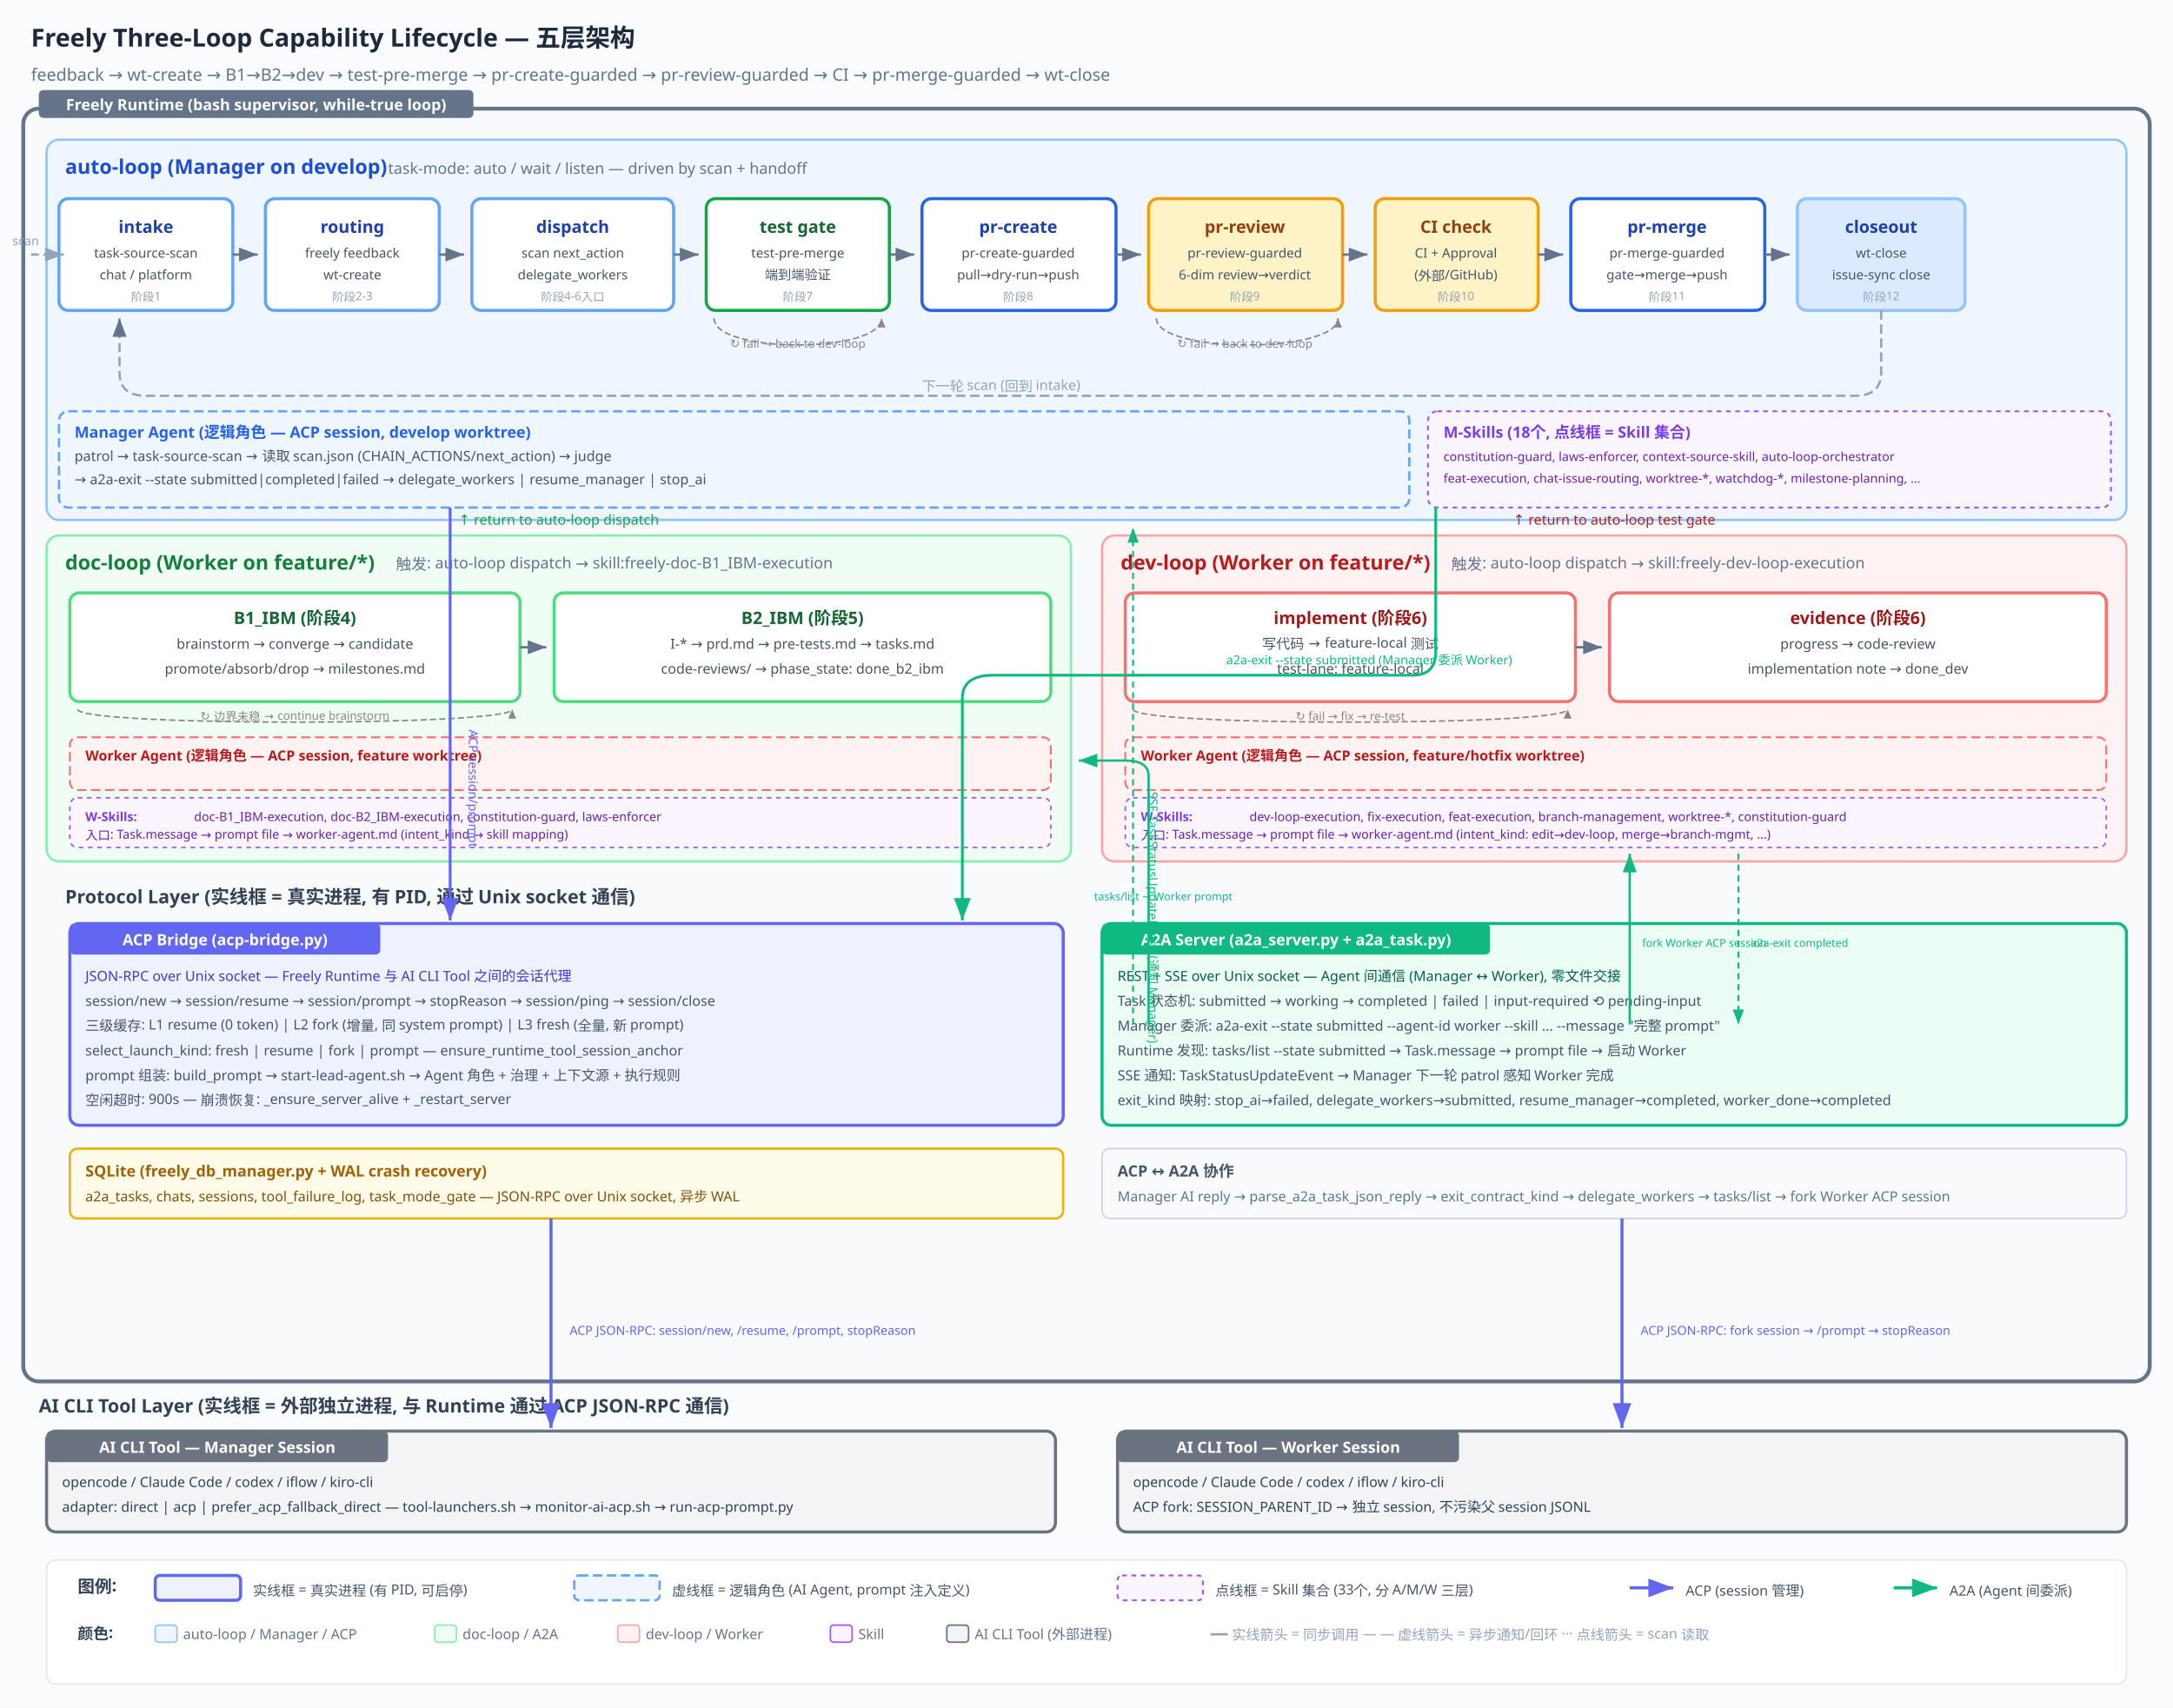
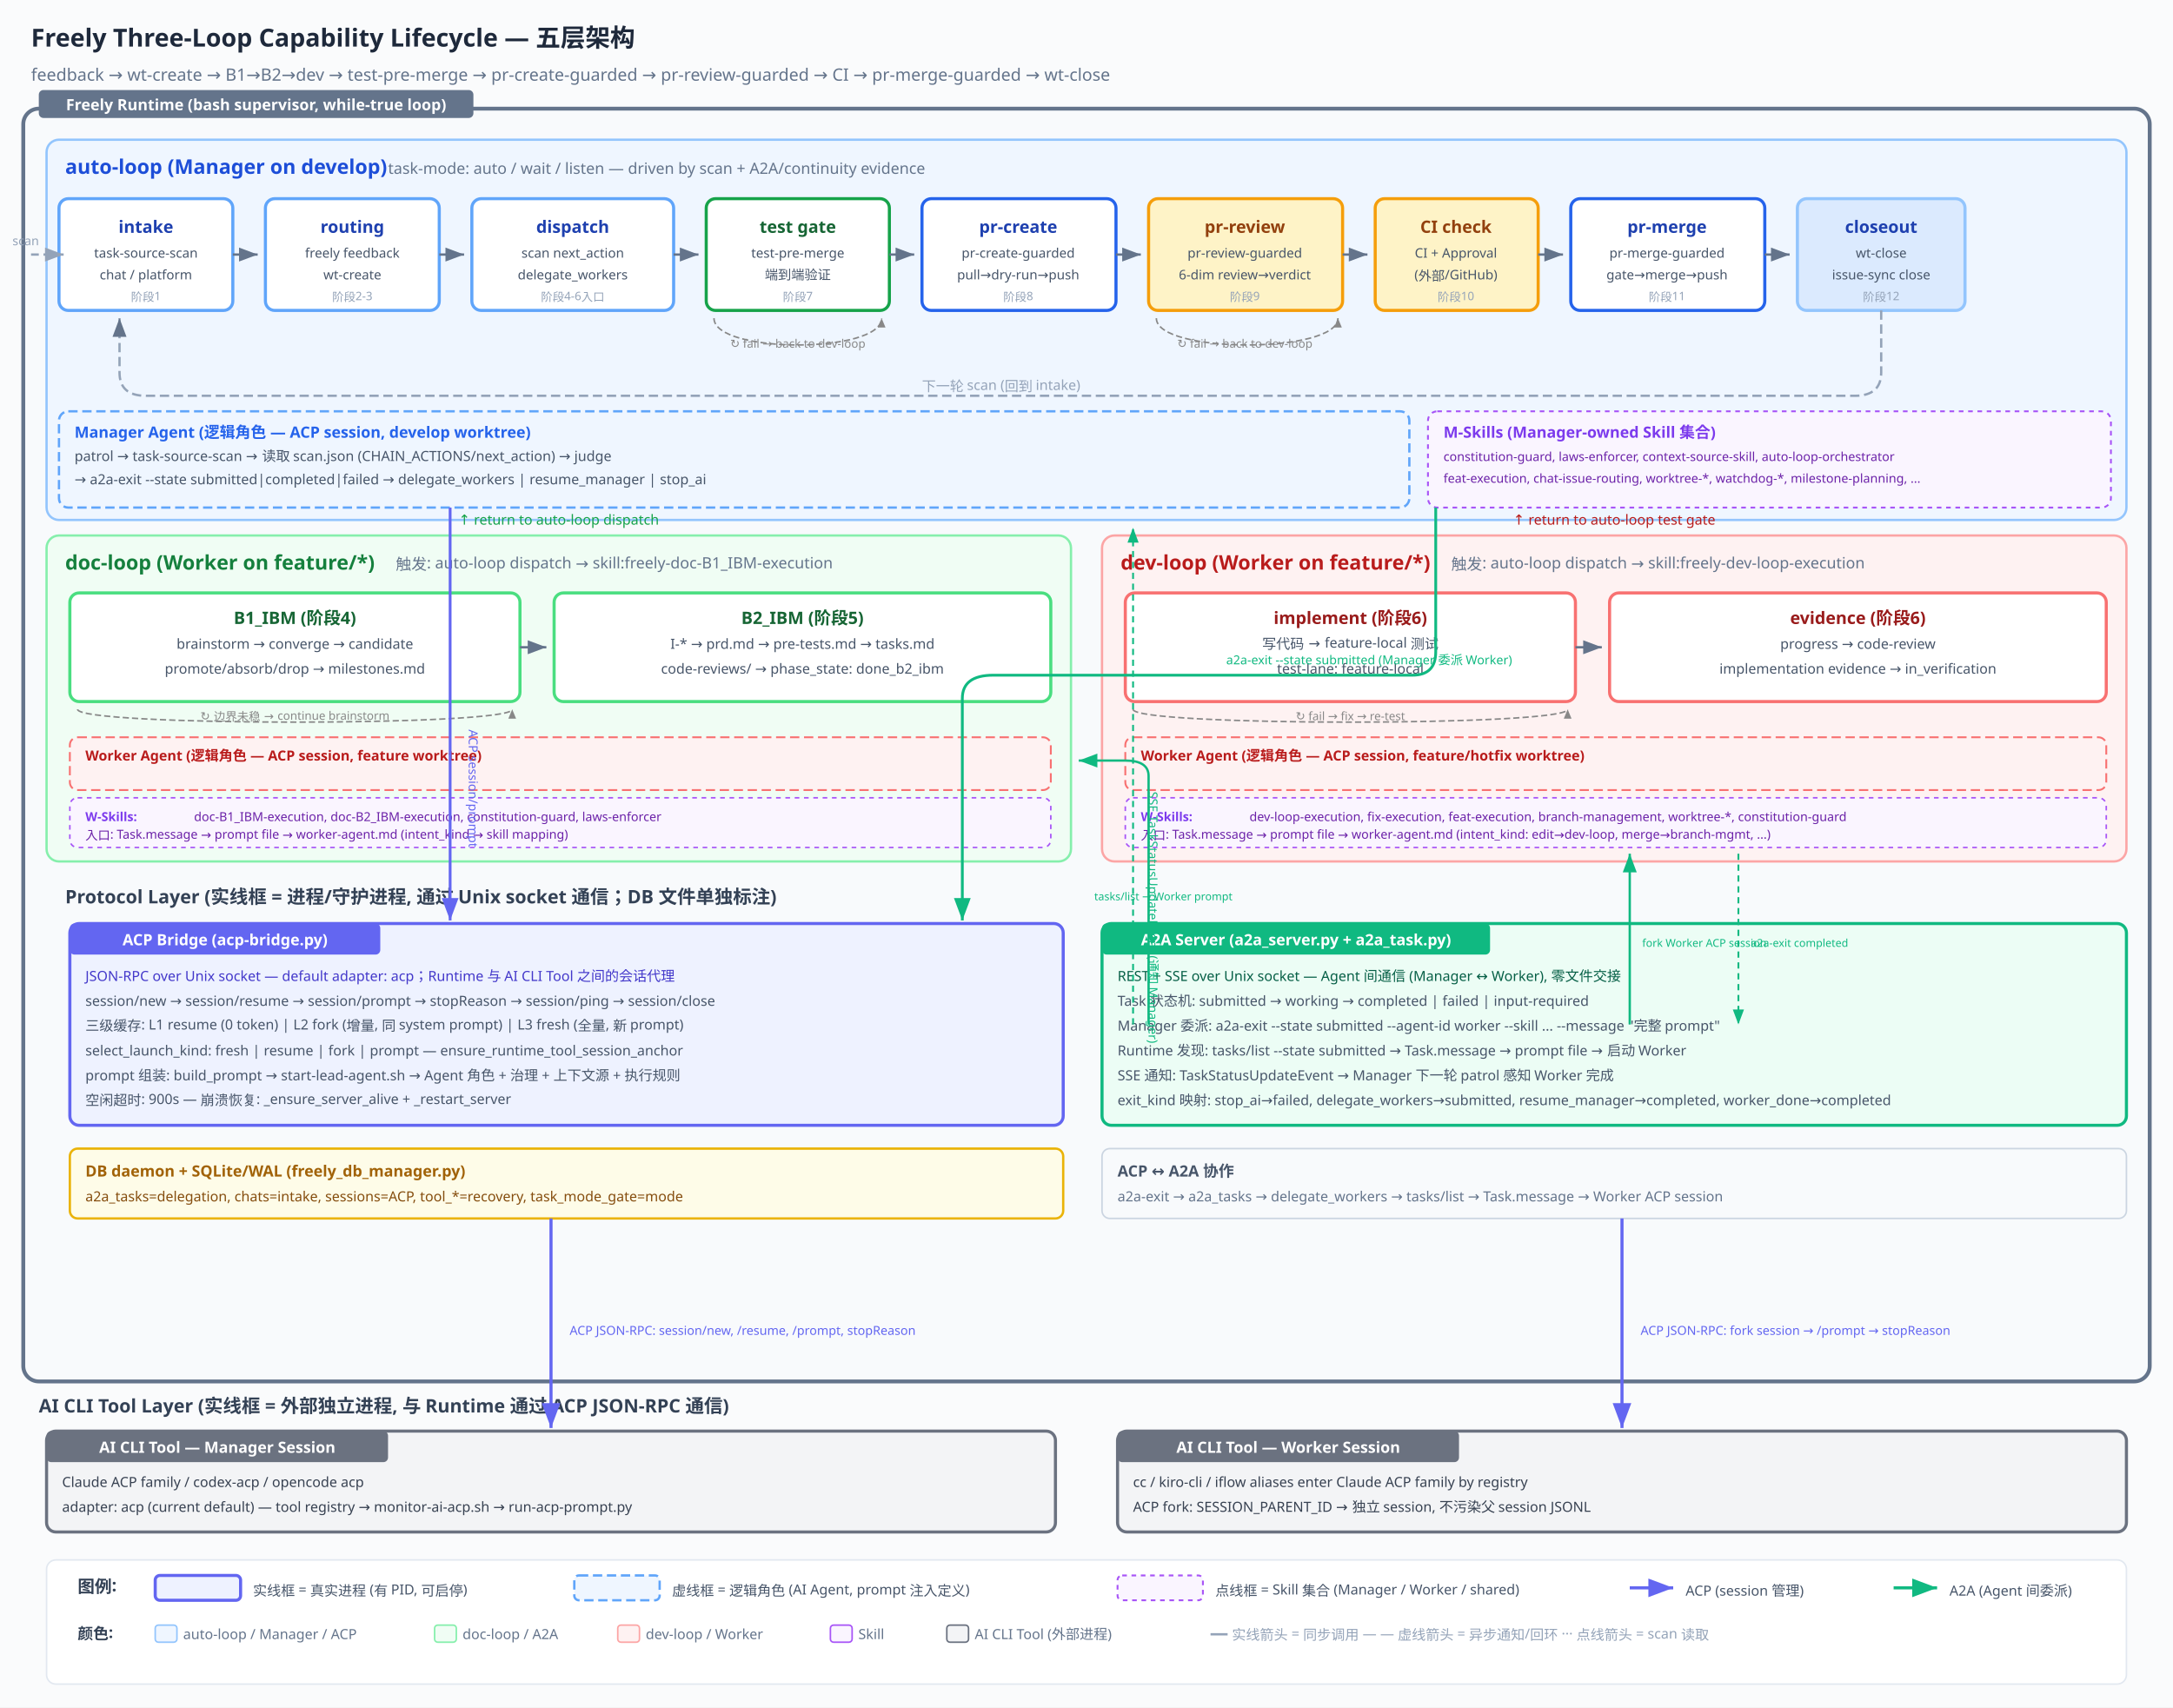
<svg xmlns="http://www.w3.org/2000/svg" viewBox="0 0 1400 1100" width="1400" height="1100">
  <defs>
    <marker id="arrow" markerWidth="8" markerHeight="6" refX="8" refY="3" orient="auto">
      <path d="M0,0 L8,3 L0,6 Z" fill="#64748b" />
    </marker>
    <marker id="arrow-acp" markerWidth="8" markerHeight="6" refX="8" refY="3" orient="auto">
      <path d="M0,0 L8,3 L0,6 Z" fill="#6366f1" />
    </marker>
    <marker id="arrow-a2a" markerWidth="8" markerHeight="6" refX="8" refY="3" orient="auto">
      <path d="M0,0 L8,3 L0,6 Z" fill="#10b981" />
    </marker>
    <marker id="arrow-scan" markerWidth="8" markerHeight="6" refX="8" refY="3" orient="auto">
      <path d="M0,0 L8,3 L0,6 Z" fill="#94a3b8" />
    </marker>
    <marker id="loop-arrow" markerWidth="6" markerHeight="5" refX="6" refY="2.5" orient="auto">
      <path d="M0,0 L6,2.5 L0,5 Z" fill="#888" />
    </marker>
  </defs>
  <rect width="1400" height="1100" fill="#fafbfc" />
  <text x="20" y="30" font-size="16" font-weight="bold" fill="#1e293b" font-family="system-ui, sans-serif">Freely Three-Loop Capability Lifecycle — 五层架构</text>
  <text x="20" y="52" font-size="11" fill="#64748b" font-family="system-ui, sans-serif">feedback → wt-create → B1→B2→dev → test-pre-merge → pr-create-guarded → pr-review-guarded → CI → pr-merge-guarded → wt-close</text>
  <rect x="15" y="70" width="1370" height="820" rx="10" fill="#f8fafc" stroke="#64748b" stroke-width="2.5" />
  <rect x="25" y="58" width="280" height="18" rx="3" fill="#64748b" />
  <text x="165" y="71" text-anchor="middle" font-size="10" font-weight="bold" fill="white" font-family="system-ui, sans-serif">Freely Runtime (bash supervisor, while-true loop)</text>
  <rect x="30" y="90" width="1340" height="245" rx="8" fill="#eff6ff" stroke="#93c5fd" stroke-width="1.5" />
  <text x="42" y="112" font-size="13" font-weight="bold" fill="#1d4ed8" font-family="system-ui, sans-serif">auto-loop (Manager on develop)</text>
-   <text x="250" y="112" font-size="10" fill="#64748b" font-family="system-ui, sans-serif">task-mode: auto / wait / listen — driven by scan + handoff</text>
+   <text x="250" y="112" font-size="10" fill="#64748b" font-family="system-ui, sans-serif">task-mode: auto / wait / listen — driven by scan + A2A/continuity evidence</text>
  <rect x="38" y="128" width="112" height="72" rx="6" fill="white" stroke="#60a5fa" stroke-width="2" />
  <text x="94" y="150" text-anchor="middle" font-size="11" font-weight="bold" fill="#1e40af" font-family="system-ui, sans-serif">intake</text>
  <text x="94" y="166" text-anchor="middle" font-size="8.5" fill="#475569" font-family="system-ui, sans-serif">task-source-scan</text>
  <text x="94" y="180" text-anchor="middle" font-size="8.5" fill="#475569" font-family="system-ui, sans-serif">chat / platform</text>
  <text x="94" y="194" text-anchor="middle" font-size="7.5" fill="#94a3b8" font-family="system-ui, sans-serif">阶段1</text>
  <line x1="150" y1="164" x2="166" y2="164" stroke="#64748b" stroke-width="1.5" marker-end="url(#arrow)" />
  <rect x="171" y="128" width="112" height="72" rx="6" fill="white" stroke="#60a5fa" stroke-width="2" />
  <text x="227" y="150" text-anchor="middle" font-size="11" font-weight="bold" fill="#1e40af" font-family="system-ui, sans-serif">routing</text>
  <text x="227" y="166" text-anchor="middle" font-size="8.5" fill="#475569" font-family="system-ui, sans-serif">freely feedback</text>
  <text x="227" y="180" text-anchor="middle" font-size="8.5" fill="#475569" font-family="system-ui, sans-serif">wt-create</text>
  <text x="227" y="194" text-anchor="middle" font-size="7.5" fill="#94a3b8" font-family="system-ui, sans-serif">阶段2-3</text>
  <line x1="283" y1="164" x2="299" y2="164" stroke="#64748b" stroke-width="1.5" marker-end="url(#arrow)" />
  <rect x="304" y="128" width="130" height="72" rx="6" fill="white" stroke="#60a5fa" stroke-width="2" />
  <text x="369" y="150" text-anchor="middle" font-size="11" font-weight="bold" fill="#1e40af" font-family="system-ui, sans-serif">dispatch</text>
  <text x="369" y="166" text-anchor="middle" font-size="8.5" fill="#475569" font-family="system-ui, sans-serif">scan next_action</text>
  <text x="369" y="180" text-anchor="middle" font-size="8.5" fill="#475569" font-family="system-ui, sans-serif">delegate_workers</text>
  <text x="369" y="194" text-anchor="middle" font-size="7.5" fill="#94a3b8" font-family="system-ui, sans-serif">阶段4-6入口</text>
  <line x1="434" y1="164" x2="450" y2="164" stroke="#64748b" stroke-width="1.5" marker-end="url(#arrow)" />
  <rect x="455" y="128" width="118" height="72" rx="6" fill="white" stroke="#16a34a" stroke-width="2" />
  <text x="514" y="150" text-anchor="middle" font-size="11" font-weight="bold" fill="#166534" font-family="system-ui, sans-serif">test gate</text>
  <text x="514" y="166" text-anchor="middle" font-size="8.5" fill="#475569" font-family="system-ui, sans-serif">test-pre-merge</text>
  <text x="514" y="180" text-anchor="middle" font-size="8.5" fill="#475569" font-family="system-ui, sans-serif">端到端验证</text>
  <text x="514" y="194" text-anchor="middle" font-size="7.5" fill="#94a3b8" font-family="system-ui, sans-serif">阶段7</text>
  <path d="M460,205 C460,228 568,228 568,205" fill="none" stroke="#888" stroke-width="1" stroke-dasharray="4,2" marker-end="url(#loop-arrow)" />
  <text x="514" y="224" text-anchor="middle" font-size="7.5" fill="#888" font-family="system-ui, sans-serif">↻ fail → back to dev-loop</text>
  <line x1="573" y1="164" x2="589" y2="164" stroke="#64748b" stroke-width="1.5" marker-end="url(#arrow)" />
  <rect x="594" y="128" width="125" height="72" rx="6" fill="white" stroke="#2563eb" stroke-width="2" />
  <text x="656" y="150" text-anchor="middle" font-size="11" font-weight="bold" fill="#1e40af" font-family="system-ui, sans-serif">pr-create</text>
  <text x="656" y="166" text-anchor="middle" font-size="8.5" fill="#475569" font-family="system-ui, sans-serif">pr-create-guarded</text>
  <text x="656" y="180" text-anchor="middle" font-size="8.5" fill="#475569" font-family="system-ui, sans-serif">pull→dry-run→push</text>
  <text x="656" y="194" text-anchor="middle" font-size="7.5" fill="#94a3b8" font-family="system-ui, sans-serif">阶段8</text>
  <line x1="719" y1="164" x2="735" y2="164" stroke="#64748b" stroke-width="1.5" marker-end="url(#arrow)" />
  <rect x="740" y="128" width="125" height="72" rx="6" fill="#fef3c7" stroke="#f59e0b" stroke-width="2" />
  <text x="802" y="150" text-anchor="middle" font-size="11" font-weight="bold" fill="#92400e" font-family="system-ui, sans-serif">pr-review</text>
  <text x="802" y="166" text-anchor="middle" font-size="8.5" fill="#475569" font-family="system-ui, sans-serif">pr-review-guarded</text>
  <text x="802" y="180" text-anchor="middle" font-size="8.5" fill="#475569" font-family="system-ui, sans-serif">6-dim review→verdict</text>
  <text x="802" y="194" text-anchor="middle" font-size="7.5" fill="#94a3b8" font-family="system-ui, sans-serif">阶段9</text>
  <path d="M745,205 C745,228 862,228 862,205" fill="none" stroke="#888" stroke-width="1" stroke-dasharray="4,2" marker-end="url(#loop-arrow)" />
  <text x="802" y="224" text-anchor="middle" font-size="7.5" fill="#888" font-family="system-ui, sans-serif">↻ fail → back to dev-loop</text>
  <line x1="865" y1="164" x2="881" y2="164" stroke="#64748b" stroke-width="1.5" marker-end="url(#arrow)" />
  <rect x="886" y="128" width="105" height="72" rx="6" fill="#fef3c7" stroke="#f59e0b" stroke-width="2" />
  <text x="938" y="150" text-anchor="middle" font-size="11" font-weight="bold" fill="#92400e" font-family="system-ui, sans-serif">CI check</text>
  <text x="938" y="166" text-anchor="middle" font-size="8.5" fill="#475569" font-family="system-ui, sans-serif">CI + Approval</text>
  <text x="938" y="180" text-anchor="middle" font-size="8.5" fill="#475569" font-family="system-ui, sans-serif">(外部/GitHub)</text>
  <text x="938" y="194" text-anchor="middle" font-size="7.5" fill="#94a3b8" font-family="system-ui, sans-serif">阶段10</text>
  <line x1="991" y1="164" x2="1007" y2="164" stroke="#64748b" stroke-width="1.5" marker-end="url(#arrow)" />
  <rect x="1012" y="128" width="125" height="72" rx="6" fill="white" stroke="#2563eb" stroke-width="2" />
  <text x="1074" y="150" text-anchor="middle" font-size="11" font-weight="bold" fill="#1e40af" font-family="system-ui, sans-serif">pr-merge</text>
  <text x="1074" y="166" text-anchor="middle" font-size="8.5" fill="#475569" font-family="system-ui, sans-serif">pr-merge-guarded</text>
  <text x="1074" y="180" text-anchor="middle" font-size="8.5" fill="#475569" font-family="system-ui, sans-serif">gate→merge→push</text>
  <text x="1074" y="194" text-anchor="middle" font-size="7.5" fill="#94a3b8" font-family="system-ui, sans-serif">阶段11</text>
  <line x1="1137" y1="164" x2="1153" y2="164" stroke="#64748b" stroke-width="1.5" marker-end="url(#arrow)" />
  <rect x="1158" y="128" width="108" height="72" rx="6" fill="#dbeafe" stroke="#93c5fd" stroke-width="2" />
  <text x="1212" y="150" text-anchor="middle" font-size="11" font-weight="bold" fill="#1e40af" font-family="system-ui, sans-serif">closeout</text>
  <text x="1212" y="166" text-anchor="middle" font-size="8.5" fill="#475569" font-family="system-ui, sans-serif">wt-close</text>
  <text x="1212" y="180" text-anchor="middle" font-size="8.5" fill="#475569" font-family="system-ui, sans-serif">issue-sync close</text>
  <text x="1212" y="194" text-anchor="middle" font-size="7.5" fill="#94a3b8" font-family="system-ui, sans-serif">阶段12</text>
  <path d="M1212,200 L1212,240 Q1212,255 1195,255 L94,255 Q77,255 77,240 L77,205" fill="none" stroke="#94a3b8" stroke-width="1.5" stroke-dasharray="6,3" marker-end="url(#arrow)" />
  <text x="645" y="252" text-anchor="middle" font-size="9" fill="#94a3b8" font-family="system-ui, sans-serif">下一轮 scan (回到 intake)</text>
  <rect x="38" y="265" width="870" height="62" rx="6" fill="#eff6ff" stroke="#60a5fa" stroke-width="1.5" stroke-dasharray="6,3" />
  <text x="48" y="282" font-size="10" font-weight="bold" fill="#2563eb" font-family="system-ui, sans-serif">Manager Agent (逻辑角色 — ACP session, develop worktree)</text>
  <text x="48" y="297" font-size="9" fill="#475569" font-family="system-ui, sans-serif">patrol → task-source-scan → 读取 scan.json (CHAIN_ACTIONS/next_action) → judge</text>
  <text x="48" y="312" font-size="9" fill="#475569" font-family="system-ui, sans-serif">→ a2a-exit --state submitted|completed|failed → delegate_workers | resume_manager | stop_ai</text>
  <rect x="920" y="265" width="440" height="62" rx="6" fill="#faf5ff" stroke="#a855f7" stroke-width="1.2" stroke-dasharray="3,3" />
-   <text x="930" y="282" font-size="10" font-weight="bold" fill="#7c3aed" font-family="system-ui, sans-serif">M-Skills (18个, 点线框 = Skill 集合)</text>
+   <text x="930" y="282" font-size="10" font-weight="bold" fill="#7c3aed" font-family="system-ui, sans-serif">M-Skills (Manager-owned Skill 集合)</text>
  <text x="930" y="297" font-size="8" fill="#6b21a8" font-family="system-ui, sans-serif">constitution-guard, laws-enforcer, context-source-skill, auto-loop-orchestrator</text>
  <text x="930" y="311" font-size="8" fill="#6b21a8" font-family="system-ui, sans-serif">feat-execution, chat-issue-routing, worktree-*, watchdog-*, milestone-planning, ...</text>
  <rect x="30" y="345" width="660" height="210" rx="8" fill="#f0fdf4" stroke="#86efac" stroke-width="1.5" />
  <text x="42" y="367" font-size="13" font-weight="bold" fill="#15803d" font-family="system-ui, sans-serif">doc-loop (Worker on feature/*)</text>
  <text x="255" y="367" font-size="10" fill="#64748b" font-family="system-ui, sans-serif">触发: auto-loop dispatch → skill:freely-doc-B1_IBM-execution</text>
  <rect x="45" y="382" width="290" height="70" rx="6" fill="white" stroke="#4ade80" stroke-width="2" />
  <text x="190" y="402" text-anchor="middle" font-size="11" font-weight="bold" fill="#166534" font-family="system-ui, sans-serif">B1_IBM (阶段4)</text>
  <text x="190" y="418" text-anchor="middle" font-size="9" fill="#475569" font-family="system-ui, sans-serif">brainstorm → converge → candidate</text>
  <text x="190" y="434" text-anchor="middle" font-size="9" fill="#475569" font-family="system-ui, sans-serif">promote/absorb/drop → milestones.md</text>
  <path d="M50,457 C50,468 330,468 330,457" fill="none" stroke="#888" stroke-width="1" stroke-dasharray="4,2" marker-end="url(#loop-arrow)" />
  <text x="190" y="464" text-anchor="middle" font-size="7.5" fill="#888" font-family="system-ui, sans-serif">↻ 边界未稳 → continue brainstorm</text>
  <line x1="335" y1="417" x2="352" y2="417" stroke="#64748b" stroke-width="1.5" marker-end="url(#arrow)" />
  <rect x="357" y="382" width="320" height="70" rx="6" fill="white" stroke="#4ade80" stroke-width="2" />
  <text x="517" y="402" text-anchor="middle" font-size="11" font-weight="bold" fill="#166534" font-family="system-ui, sans-serif">B2_IBM (阶段5)</text>
  <text x="517" y="418" text-anchor="middle" font-size="9" fill="#475569" font-family="system-ui, sans-serif">I-* → prd.md → pre-tests.md → tasks.md</text>
  <text x="517" y="434" text-anchor="middle" font-size="9" fill="#475569" font-family="system-ui, sans-serif">code-reviews/ → phase_state: done_b2_ibm</text>
  <rect x="45" y="475" width="632" height="34" rx="5" fill="#fef2f2" stroke="#f87171" stroke-width="1.2" stroke-dasharray="6,3" />
  <text x="55" y="490" font-size="9" font-weight="bold" fill="#b91c1c" font-family="system-ui, sans-serif">Worker Agent (逻辑角色 — ACP session, feature worktree)</text>
  <rect x="45" y="514" width="632" height="32" rx="5" fill="#faf5ff" stroke="#a855f7" stroke-width="1" stroke-dasharray="3,3" />
  <text x="55" y="529" font-size="8" font-weight="bold" fill="#7c3aed" font-family="system-ui, sans-serif">W-Skills:</text>
  <text x="125" y="529" font-size="8" fill="#6b21a8" font-family="system-ui, sans-serif">doc-B1_IBM-execution, doc-B2_IBM-execution, constitution-guard, laws-enforcer</text>
  <text x="55" y="541" font-size="8" fill="#6b21a8" font-family="system-ui, sans-serif">入口: Task.message → prompt file → worker-agent.md (intent_kind → skill mapping)</text>
  <text x="360" y="338" text-anchor="middle" font-size="9" fill="#16a34a" font-family="system-ui, sans-serif">↑ return to auto-loop dispatch</text>
  <rect x="710" y="345" width="660" height="210" rx="8" fill="#fef2f2" stroke="#fca5a5" stroke-width="1.5" />
  <text x="722" y="367" font-size="13" font-weight="bold" fill="#b91c1c" font-family="system-ui, sans-serif">dev-loop (Worker on feature/*)</text>
  <text x="935" y="367" font-size="10" fill="#64748b" font-family="system-ui, sans-serif">触发: auto-loop dispatch → skill:freely-dev-loop-execution</text>
  <rect x="725" y="382" width="290" height="70" rx="6" fill="white" stroke="#f87171" stroke-width="2" />
  <text x="870" y="402" text-anchor="middle" font-size="11" font-weight="bold" fill="#991b1b" font-family="system-ui, sans-serif">implement (阶段6)</text>
  <text x="870" y="418" text-anchor="middle" font-size="9" fill="#475569" font-family="system-ui, sans-serif">写代码 → feature-local 测试</text>
  <text x="870" y="434" text-anchor="middle" font-size="9" fill="#475569" font-family="system-ui, sans-serif">test-lane: feature-local</text>
  <path d="M730,457 C730,468 1010,468 1010,457" fill="none" stroke="#888" stroke-width="1" stroke-dasharray="4,2" marker-end="url(#loop-arrow)" />
  <text x="870" y="464" text-anchor="middle" font-size="7.5" fill="#888" font-family="system-ui, sans-serif">↻ fail → fix → re-test</text>
  <line x1="1015" y1="417" x2="1032" y2="417" stroke="#64748b" stroke-width="1.5" marker-end="url(#arrow)" />
  <rect x="1037" y="382" width="320" height="70" rx="6" fill="white" stroke="#f87171" stroke-width="2" />
  <text x="1197" y="402" text-anchor="middle" font-size="11" font-weight="bold" fill="#991b1b" font-family="system-ui, sans-serif">evidence (阶段6)</text>
  <text x="1197" y="418" text-anchor="middle" font-size="9" fill="#475569" font-family="system-ui, sans-serif">progress → code-review</text>
-   <text x="1197" y="434" text-anchor="middle" font-size="9" fill="#475569" font-family="system-ui, sans-serif">implementation note → done_dev</text>
+   <text x="1197" y="434" text-anchor="middle" font-size="9" fill="#475569" font-family="system-ui, sans-serif">implementation evidence → in_verification</text>
  <rect x="725" y="475" width="632" height="34" rx="5" fill="#fef2f2" stroke="#f87171" stroke-width="1.2" stroke-dasharray="6,3" />
  <text x="735" y="490" font-size="9" font-weight="bold" fill="#b91c1c" font-family="system-ui, sans-serif">Worker Agent (逻辑角色 — ACP session, feature/hotfix worktree)</text>
  <rect x="725" y="514" width="632" height="32" rx="5" fill="#faf5ff" stroke="#a855f7" stroke-width="1" stroke-dasharray="3,3" />
  <text x="735" y="529" font-size="8" font-weight="bold" fill="#7c3aed" font-family="system-ui, sans-serif">W-Skills:</text>
  <text x="805" y="529" font-size="8" fill="#6b21a8" font-family="system-ui, sans-serif">dev-loop-execution, fix-execution, feat-execution, branch-management, worktree-*, constitution-guard</text>
  <text x="735" y="541" font-size="8" fill="#6b21a8" font-family="system-ui, sans-serif">入口: Task.message → prompt file → worker-agent.md (intent_kind: edit→dev-loop, merge→branch-mgmt, ...)</text>
  <text x="1040" y="338" text-anchor="middle" font-size="9" fill="#b91c1c" font-family="system-ui, sans-serif">↑ return to auto-loop test gate</text>
-   <text x="42" y="582" font-size="12" font-weight="bold" fill="#334155" font-family="system-ui, sans-serif">Protocol Layer (实线框 = 真实进程, 有 PID, 通过 Unix socket 通信)</text>
+   <text x="42" y="582" font-size="12" font-weight="bold" fill="#334155" font-family="system-ui, sans-serif">Protocol Layer (实线框 = 进程/守护进程, 通过 Unix socket 通信；DB 文件单独标注)</text>
  <rect x="45" y="595" width="640" height="130" rx="6" fill="#eef2ff" stroke="#6366f1" stroke-width="2" />
  <rect x="45" y="595" width="200" height="20" rx="3" fill="#6366f1" />
  <text x="145" y="609" text-anchor="middle" font-size="10" font-weight="bold" fill="white" font-family="system-ui, sans-serif">ACP Bridge (acp-bridge.py)</text>
-   <text x="55" y="632" font-size="9" fill="#4338ca" font-family="system-ui, sans-serif">JSON-RPC over Unix socket — Freely Runtime 与 AI CLI Tool 之间的会话代理</text>
+   <text x="55" y="632" font-size="9" fill="#4338ca" font-family="system-ui, sans-serif">JSON-RPC over Unix socket — default adapter: acp；Runtime 与 AI CLI Tool 之间的会话代理</text>
  <text x="55" y="648" font-size="9" fill="#475569" font-family="system-ui, sans-serif">session/new → session/resume → session/prompt → stopReason → session/ping → session/close</text>
  <text x="55" y="664" font-size="9" fill="#475569" font-family="system-ui, sans-serif">三级缓存: L1 resume (0 token) | L2 fork (增量, 同 system prompt) | L3 fresh (全量, 新 prompt)</text>
  <text x="55" y="680" font-size="9" fill="#475569" font-family="system-ui, sans-serif">select_launch_kind: fresh | resume | fork | prompt — ensure_runtime_tool_session_anchor</text>
  <text x="55" y="696" font-size="9" fill="#475569" font-family="system-ui, sans-serif">prompt 组装: build_prompt → start-lead-agent.sh → Agent 角色 + 治理 + 上下文源 + 执行规则</text>
  <text x="55" y="712" font-size="9" fill="#475569" font-family="system-ui, sans-serif">空闲超时: 900s — 崩溃恢复: _ensure_server_alive + _restart_server</text>
  <rect x="710" y="595" width="660" height="130" rx="6" fill="#ecfdf5" stroke="#10b981" stroke-width="2" />
  <rect x="710" y="595" width="250" height="20" rx="3" fill="#10b981" />
  <text x="835" y="609" text-anchor="middle" font-size="10" font-weight="bold" fill="white" font-family="system-ui, sans-serif">A2A Server (a2a_server.py + a2a_task.py)</text>
  <text x="720" y="632" font-size="9" fill="#065f46" font-family="system-ui, sans-serif">REST + SSE over Unix socket — Agent 间通信 (Manager ↔ Worker), 零文件交接</text>
-   <text x="720" y="648" font-size="9" fill="#475569" font-family="system-ui, sans-serif">Task 状态机: submitted → working → completed | failed | input-required ⟲ pending-input</text>
+   <text x="720" y="648" font-size="9" fill="#475569" font-family="system-ui, sans-serif">Task 状态机: submitted → working → completed | failed | input-required</text>
  <text x="720" y="664" font-size="9" fill="#475569" font-family="system-ui, sans-serif">Manager 委派: a2a-exit --state submitted --agent-id worker --skill ... --message "完整 prompt"</text>
  <text x="720" y="680" font-size="9" fill="#475569" font-family="system-ui, sans-serif">Runtime 发现: tasks/list --state submitted → Task.message → prompt file → 启动 Worker</text>
  <text x="720" y="696" font-size="9" fill="#475569" font-family="system-ui, sans-serif">SSE 通知: TaskStatusUpdateEvent → Manager 下一轮 patrol 感知 Worker 完成</text>
  <text x="720" y="712" font-size="9" fill="#475569" font-family="system-ui, sans-serif">exit_kind 映射: stop_ai→failed, delegate_workers→submitted, resume_manager→completed, worker_done→completed</text>
  <rect x="45" y="740" width="640" height="45" rx="5" fill="#fefce8" stroke="#eab308" stroke-width="1.5" />
-   <text x="55" y="758" font-size="10" font-weight="bold" fill="#a16207" font-family="system-ui, sans-serif">SQLite (freely_db_manager.py + WAL crash recovery)</text>
-   <text x="55" y="774" font-size="9" fill="#854d0e" font-family="system-ui, sans-serif">a2a_tasks, chats, sessions, tool_failure_log, task_mode_gate — JSON-RPC over Unix socket, 异步 WAL</text>
+   <text x="55" y="758" font-size="10" font-weight="bold" fill="#a16207" font-family="system-ui, sans-serif">DB daemon + SQLite/WAL (freely_db_manager.py)</text>
+   <text x="55" y="774" font-size="9" fill="#854d0e" font-family="system-ui, sans-serif">a2a_tasks=delegation, chats=intake, sessions=ACP, tool_*=recovery, task_mode_gate=mode</text>
  <rect x="710" y="740" width="660" height="45" rx="5" fill="#f8fafc" stroke="#cbd5e1" stroke-width="1" />
  <text x="720" y="758" font-size="10" font-weight="bold" fill="#475569" font-family="system-ui, sans-serif">ACP ↔ A2A 协作</text>
-   <text x="720" y="774" font-size="9" fill="#64748b" font-family="system-ui, sans-serif">Manager AI reply → parse_a2a_task_json_reply → exit_contract_kind → delegate_workers → tasks/list → fork Worker ACP session</text>
+   <text x="720" y="774" font-size="9" fill="#64748b" font-family="system-ui, sans-serif">a2a-exit → a2a_tasks → delegate_workers → tasks/list → Task.message → Worker ACP session</text>
  <line x1="290" y1="327" x2="290" y2="593" stroke="#6366f1" stroke-width="1.8" marker-end="url(#arrow-acp)" />
  <text x="302" y="470" font-size="8" fill="#6366f1" font-family="system-ui, sans-serif" transform="rotate(90,302,470)">ACP session/prompt</text>
  <path d="M925,327 L925,420 Q925,435 910,435 L640,435 Q620,435 620,450 L620,593" fill="none" stroke="#10b981" stroke-width="1.8" marker-end="url(#arrow-a2a)" />
  <text x="790" y="428" font-size="8" fill="#10b981" font-family="system-ui, sans-serif">a2a-exit --state submitted (Manager 委派 Worker)</text>
  <path d="M730,660 L730,340" fill="none" stroke="#10b981" stroke-width="1.2" stroke-dasharray="4,3" marker-end="url(#arrow-a2a)" />
  <text x="740" y="510" font-size="8" fill="#10b981" font-family="system-ui, sans-serif" transform="rotate(90,740,510)">SSE TaskStatusUpdateEvent (通知 Manager)</text>
  <path d="M740,660 L740,500 Q740,490 725,490 L695,490" fill="none" stroke="#10b981" stroke-width="1.5" marker-end="url(#arrow-a2a)" />
  <text x="705" y="580" font-size="7" fill="#10b981" font-family="system-ui, sans-serif">tasks/list → Worker prompt</text>
  <line x1="1050" y1="660" x2="1050" y2="550" stroke="#10b981" stroke-width="1.5" marker-end="url(#arrow-a2a)" />
  <text x="1058" y="610" font-size="7" fill="#10b981" font-family="system-ui, sans-serif">fork Worker ACP session</text>
  <line x1="1120" y1="550" x2="1120" y2="660" stroke="#10b981" stroke-width="1.2" stroke-dasharray="4,3" marker-end="url(#arrow-a2a)" />
  <text x="1128" y="610" font-size="7" fill="#10b981" font-family="system-ui, sans-serif">a2a-exit completed</text>
  <path d="M20,164 L41,164" fill="none" stroke="#94a3b8" stroke-width="1.5" stroke-dasharray="5,3" marker-end="url(#arrow-scan)" />
  <text x="8" y="158" font-size="8" fill="#94a3b8" font-family="system-ui, sans-serif">scan</text>
  <text x="25" y="910" font-size="12" font-weight="bold" fill="#334155" font-family="system-ui, sans-serif">AI CLI Tool Layer (实线框 = 外部独立进程, 与 Runtime 通过 ACP JSON-RPC 通信)</text>
  <rect x="30" y="922" width="650" height="65" rx="6" fill="#f3f4f6" stroke="#6b7280" stroke-width="2" />
  <rect x="30" y="922" width="220" height="20" rx="3" fill="#6b7280" />
  <text x="140" y="936" text-anchor="middle" font-size="10" font-weight="bold" fill="white" font-family="system-ui, sans-serif">AI CLI Tool — Manager Session</text>
-   <text x="40" y="958" font-size="9" fill="#374151" font-family="system-ui, sans-serif">opencode / Claude Code / codex / iflow / kiro-cli</text>
-   <text x="40" y="974" font-size="9" fill="#374151" font-family="system-ui, sans-serif">adapter: direct | acp | prefer_acp_fallback_direct — tool-launchers.sh → monitor-ai-acp.sh → run-acp-prompt.py</text>
+   <text x="40" y="958" font-size="9" fill="#374151" font-family="system-ui, sans-serif">Claude ACP family / codex-acp / opencode acp</text>
+   <text x="40" y="974" font-size="9" fill="#374151" font-family="system-ui, sans-serif">adapter: acp (current default) — tool registry → monitor-ai-acp.sh → run-acp-prompt.py</text>
  <rect x="720" y="922" width="650" height="65" rx="6" fill="#f3f4f6" stroke="#6b7280" stroke-width="2" />
  <rect x="720" y="922" width="220" height="20" rx="3" fill="#6b7280" />
  <text x="830" y="936" text-anchor="middle" font-size="10" font-weight="bold" fill="white" font-family="system-ui, sans-serif">AI CLI Tool — Worker Session</text>
-   <text x="730" y="958" font-size="9" fill="#374151" font-family="system-ui, sans-serif">opencode / Claude Code / codex / iflow / kiro-cli</text>
+   <text x="730" y="958" font-size="9" fill="#374151" font-family="system-ui, sans-serif">cc / kiro-cli / iflow aliases enter Claude ACP family by registry</text>
  <text x="730" y="974" font-size="9" fill="#374151" font-family="system-ui, sans-serif">ACP fork: SESSION_PARENT_ID → 独立 session, 不污染父 session JSONL</text>
  <line x1="355" y1="785" x2="355" y2="920" stroke="#6366f1" stroke-width="2" marker-end="url(#arrow-acp)" />
  <text x="367" y="860" font-size="8" fill="#6366f1" font-family="system-ui, sans-serif">ACP JSON-RPC: session/new, /resume, /prompt, stopReason</text>
  <line x1="1045" y1="785" x2="1045" y2="920" stroke="#6366f1" stroke-width="2" marker-end="url(#arrow-acp)" />
  <text x="1057" y="860" font-size="8" fill="#6366f1" font-family="system-ui, sans-serif">ACP JSON-RPC: fork session → /prompt → stopReason</text>
  <rect x="30" y="1005" width="1340" height="80" rx="6" fill="white" stroke="#e2e8f0" stroke-width="1" />
  <text x="50" y="1026" font-size="11" font-weight="bold" fill="#334155" font-family="system-ui, sans-serif">图例:</text>
  <rect x="100" y="1015" width="55" height="16" rx="3" fill="#eef2ff" stroke="#6366f1" stroke-width="2" />
  <text x="163" y="1028" font-size="9" fill="#475569" font-family="system-ui, sans-serif">实线框 = 真实进程 (有 PID, 可启停)</text>
  <rect x="370" y="1015" width="55" height="16" rx="3" fill="#eff6ff" stroke="#60a5fa" stroke-width="1.5" stroke-dasharray="6,3" />
  <text x="433" y="1028" font-size="9" fill="#475569" font-family="system-ui, sans-serif">虚线框 = 逻辑角色 (AI Agent, prompt 注入定义)</text>
  <rect x="720" y="1015" width="55" height="16" rx="3" fill="#faf5ff" stroke="#a855f7" stroke-width="1.2" stroke-dasharray="3,3" />
-   <text x="783" y="1028" font-size="9" fill="#475569" font-family="system-ui, sans-serif">点线框 = Skill 集合 (33个, 分 A/M/W 三层)</text>
+   <text x="783" y="1028" font-size="9" fill="#475569" font-family="system-ui, sans-serif">点线框 = Skill 集合 (Manager / Worker / shared)</text>
  <line x1="1050" y1="1023" x2="1078" y2="1023" stroke="#6366f1" stroke-width="2" marker-end="url(#arrow-acp)" />
  <text x="1086" y="1028" font-size="9" fill="#475569" font-family="system-ui, sans-serif">ACP (session 管理)</text>
  <line x1="1220" y1="1023" x2="1248" y2="1023" stroke="#10b981" stroke-width="2" marker-end="url(#arrow-a2a)" />
  <text x="1256" y="1028" font-size="9" fill="#475569" font-family="system-ui, sans-serif">A2A (Agent 间委派)</text>
  <text x="50" y="1056" font-size="10" font-weight="bold" fill="#334155" font-family="system-ui, sans-serif">颜色:</text>
  <rect x="100" y="1047" width="14" height="11" rx="2" fill="#eff6ff" stroke="#93c5fd" />
  <text x="118" y="1056" font-size="9" fill="#64748b" font-family="system-ui, sans-serif">auto-loop / Manager / ACP</text>
  <rect x="280" y="1047" width="14" height="11" rx="2" fill="#f0fdf4" stroke="#86efac" />
  <text x="298" y="1056" font-size="9" fill="#64748b" font-family="system-ui, sans-serif">doc-loop / A2A</text>
  <rect x="398" y="1047" width="14" height="11" rx="2" fill="#fef2f2" stroke="#fca5a5" />
  <text x="416" y="1056" font-size="9" fill="#64748b" font-family="system-ui, sans-serif">dev-loop / Worker</text>
  <rect x="535" y="1047" width="14" height="11" rx="2" fill="#faf5ff" stroke="#a855f7" />
  <text x="553" y="1056" font-size="9" fill="#64748b" font-family="system-ui, sans-serif">Skill</text>
  <rect x="610" y="1047" width="14" height="11" rx="2" fill="#f3f4f6" stroke="#6b7280" />
  <text x="628" y="1056" font-size="9" fill="#64748b" font-family="system-ui, sans-serif">AI CLI Tool (外部进程)</text>
  <text x="780" y="1056" font-size="9" fill="#94a3b8" font-family="system-ui, sans-serif">━━ 实线箭头 = 同步调用 — — 虚线箭头 = 异步通知/回环 ··· 点线箭头 = scan 读取</text>
</svg>
